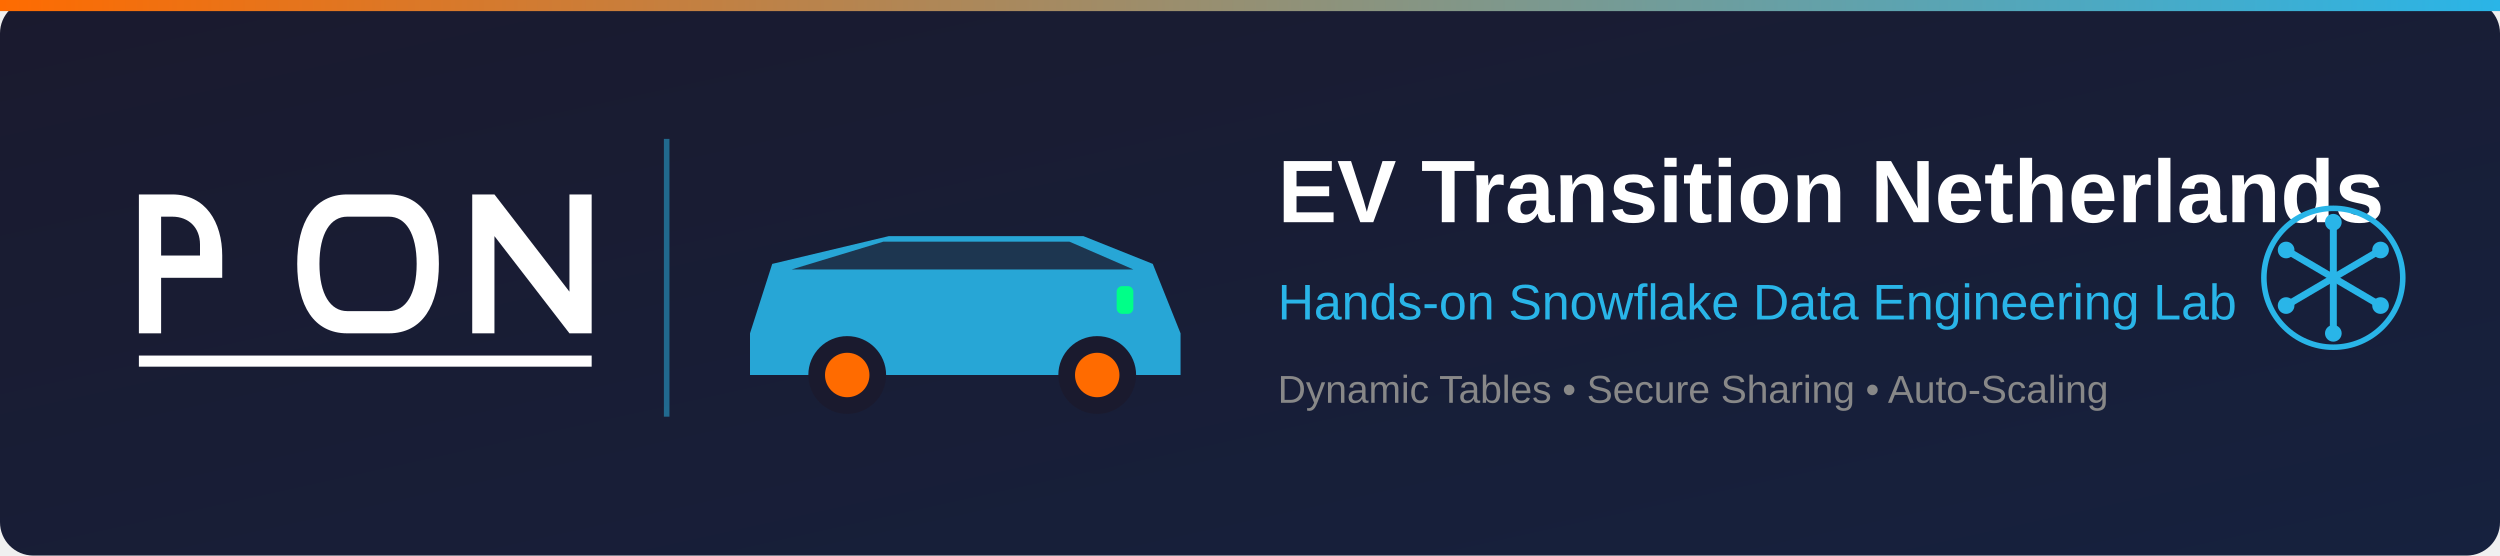
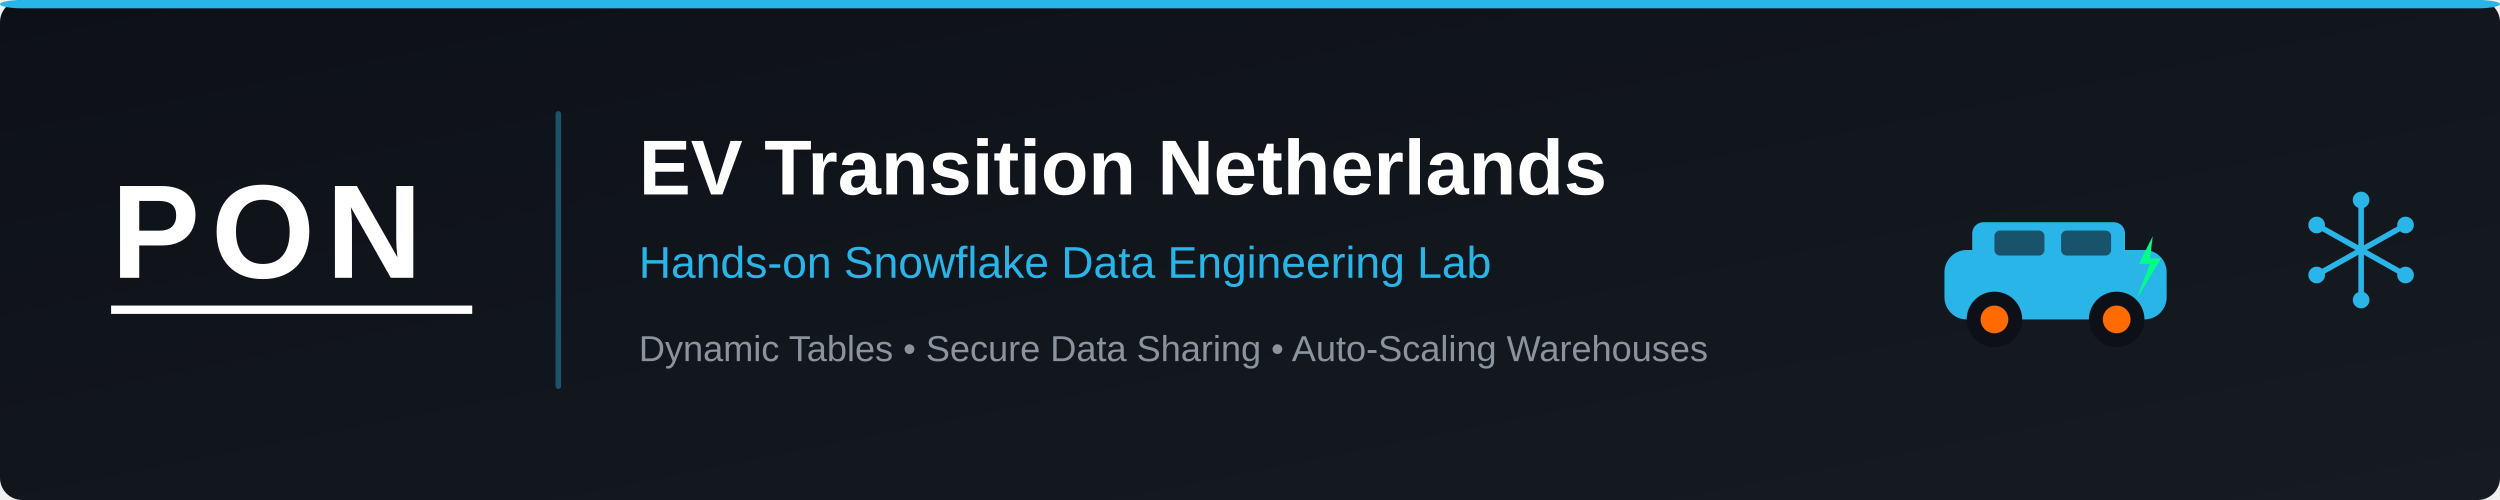
- <svg xmlns="http://www.w3.org/2000/svg" width="900" height="200" viewBox="0 0 900 200">
+ <svg xmlns="http://www.w3.org/2000/svg" width="900" height="180" viewBox="0 0 900 180">
  <defs>
    <linearGradient id="bgGrad" x1="0%" y1="0%" x2="100%" y2="100%">
-       <stop offset="0%" style="stop-color:#1a1a2e;stop-opacity:1" />
-       <stop offset="100%" style="stop-color:#16213e;stop-opacity:1" />
-     </linearGradient>
-     <linearGradient id="accentGrad" x1="0%" y1="0%" x2="100%" y2="0%">
-       <stop offset="0%" style="stop-color:#FF6B00;stop-opacity:1" />
-       <stop offset="100%" style="stop-color:#29B5E8;stop-opacity:1" />
+       <stop offset="0%" style="stop-color:#0d1117;stop-opacity:1" />
+       <stop offset="100%" style="stop-color:#161b22;stop-opacity:1" />
    </linearGradient>
  </defs>
-   <rect width="100%" height="100%" fill="url(#bgGrad)" rx="12" />
-   <rect x="0" y="0" width="100%" height="4" fill="url(#accentGrad)" />
-   <g transform="translate(50, 70)">
-     <path d="M0,0 L0,50 L8,50 L8,30 L30,30 L30,22 C30,10 24,0 12,0 Z M8,8 L12,8 C18,8 22,12 22,18 L22,22 L8,22 Z" fill="white" />
-     <path d="M40,0 C28,0 22,10 22,25 C22,40 28,50 40,50 L55,50 C67,50 73,40 73,25 C73,10 67,0 55,0 Z M40,8 L55,8 C61,8 65,14 65,25 C65,36 61,42 55,42 L40,42 C34,42 30,36 30,25 C30,14 34,8 40,8 Z" transform="translate(35,0)" fill="white" />
-     <path d="M0,0 L0,50 L8,50 L8,15 L35,50 L43,50 L43,0 L35,0 L35,35 L8,0 Z" transform="translate(120,0)" fill="white" />
-     <rect x="0" y="58" width="163" height="4" fill="white" />
+   <rect width="100%" height="100%" fill="url(#bgGrad)" rx="8" />
+   <rect x="0" y="0" width="100%" height="3" fill="#29B5E8" rx="8" />
+   <g transform="translate(40, 55)">
+     <text x="0" y="45" font-family="Arial Black, Arial, sans-serif" font-size="48" font-weight="900" fill="white" letter-spacing="4">PON</text>
+     <rect x="0" y="55" width="130" height="3" fill="white" />
  </g>
-   <line x1="240" y1="50" x2="240" y2="150" stroke="#29B5E8" stroke-width="2" opacity="0.5" />
-   <g transform="translate(270, 75)">
-     <path d="M0,45 L8,20 L50,10 L120,10 L145,20 L155,45 L155,60 L0,60 Z" fill="#29B5E8" opacity="0.9" />
-     <path d="M15,22 L48,12 L115,12 L138,22 L110,22 L55,22 Z" fill="#1a1a2e" opacity="0.8" />
-     <circle cx="35" cy="60" r="14" fill="#1a1a2e" />
-     <circle cx="35" cy="60" r="8" fill="#FF6B00" />
-     <circle cx="125" cy="60" r="14" fill="#1a1a2e" />
-     <circle cx="125" cy="60" r="8" fill="#FF6B00" />
-     <rect x="132" y="28" width="6" height="10" rx="2" fill="#00ff88" />
+   <rect x="200" y="40" width="2" height="100" fill="#29B5E8" opacity="0.4" rx="1" />
+   <g transform="translate(230, 0)">
+     <text x="0" y="70" font-family="Arial, sans-serif" font-size="28" font-weight="bold" fill="white">
+       EV Transition Netherlands
+     </text>
+     <text x="0" y="100" font-family="Arial, sans-serif" font-size="16" fill="#29B5E8">
+       Hands-on Snowflake Data Engineering Lab
+     </text>
+     <text x="0" y="130" font-family="Arial, sans-serif" font-size="13" fill="#8b949e">
+       Dynamic Tables  •  Secure Data Sharing  •  Auto-Scaling Warehouses
+     </text>
  </g>
-   <text x="460" y="80" font-family="Arial, sans-serif" font-size="32" font-weight="bold" fill="white">
-     EV Transition Netherlands
-   </text>
-   <text x="460" y="115" font-family="Arial, sans-serif" font-size="18" fill="#29B5E8">
-     Hands-on Snowflake Data Engineering Lab
-   </text>
-   <text x="460" y="145" font-family="Arial, sans-serif" font-size="14" fill="#888">
-     Dynamic Tables • Secure Sharing • Auto-Scaling
-   </text>
-   <g transform="translate(840, 100)">
-     <circle cx="0" cy="0" r="25" fill="none" stroke="#29B5E8" stroke-width="2" />
-     <line x1="0" y1="-20" x2="0" y2="20" stroke="#29B5E8" stroke-width="2.5" />
-     <line x1="-17" y1="-10" x2="17" y2="10" stroke="#29B5E8" stroke-width="2.5" />
-     <line x1="-17" y1="10" x2="17" y2="-10" stroke="#29B5E8" stroke-width="2.5" />
-     <circle cx="0" cy="-20" r="3" fill="#29B5E8" />
-     <circle cx="0" cy="20" r="3" fill="#29B5E8" />
-     <circle cx="-17" cy="-10" r="3" fill="#29B5E8" />
-     <circle cx="17" cy="10" r="3" fill="#29B5E8" />
-     <circle cx="-17" cy="10" r="3" fill="#29B5E8" />
-     <circle cx="17" cy="-10" r="3" fill="#29B5E8" />
+   <g transform="translate(700, 60)">
+     <rect x="0" y="30" width="80" height="25" rx="8" fill="#29B5E8" />
+     <rect x="10" y="20" width="55" height="15" rx="4" fill="#29B5E8" />
+     <rect x="18" y="23" width="18" height="9" rx="2" fill="#0d1117" opacity="0.6" />
+     <rect x="42" y="23" width="18" height="9" rx="2" fill="#0d1117" opacity="0.6" />
+     <circle cx="18" cy="55" r="10" fill="#0d1117" />
+     <circle cx="18" cy="55" r="5" fill="#FF6B00" />
+     <circle cx="62" cy="55" r="10" fill="#0d1117" />
+     <circle cx="62" cy="55" r="5" fill="#FF6B00" />
+     <polygon points="75,25 70,35 74,35 69,48 78,33 74,33" fill="#00ff88" />
+   </g>
+   <g transform="translate(850, 90)">
+     <line x1="0" y1="-18" x2="0" y2="18" stroke="#29B5E8" stroke-width="2" />
+     <line x1="-16" y1="-9" x2="16" y2="9" stroke="#29B5E8" stroke-width="2" />
+     <line x1="-16" y1="9" x2="16" y2="-9" stroke="#29B5E8" stroke-width="2" />
+     <circle cx="0" cy="-18" r="3" fill="#29B5E8" />
+     <circle cx="0" cy="18" r="3" fill="#29B5E8" />
+     <circle cx="-16" cy="-9" r="3" fill="#29B5E8" />
+     <circle cx="16" cy="9" r="3" fill="#29B5E8" />
+     <circle cx="-16" cy="9" r="3" fill="#29B5E8" />
+     <circle cx="16" cy="-9" r="3" fill="#29B5E8" />
  </g>
</svg>
